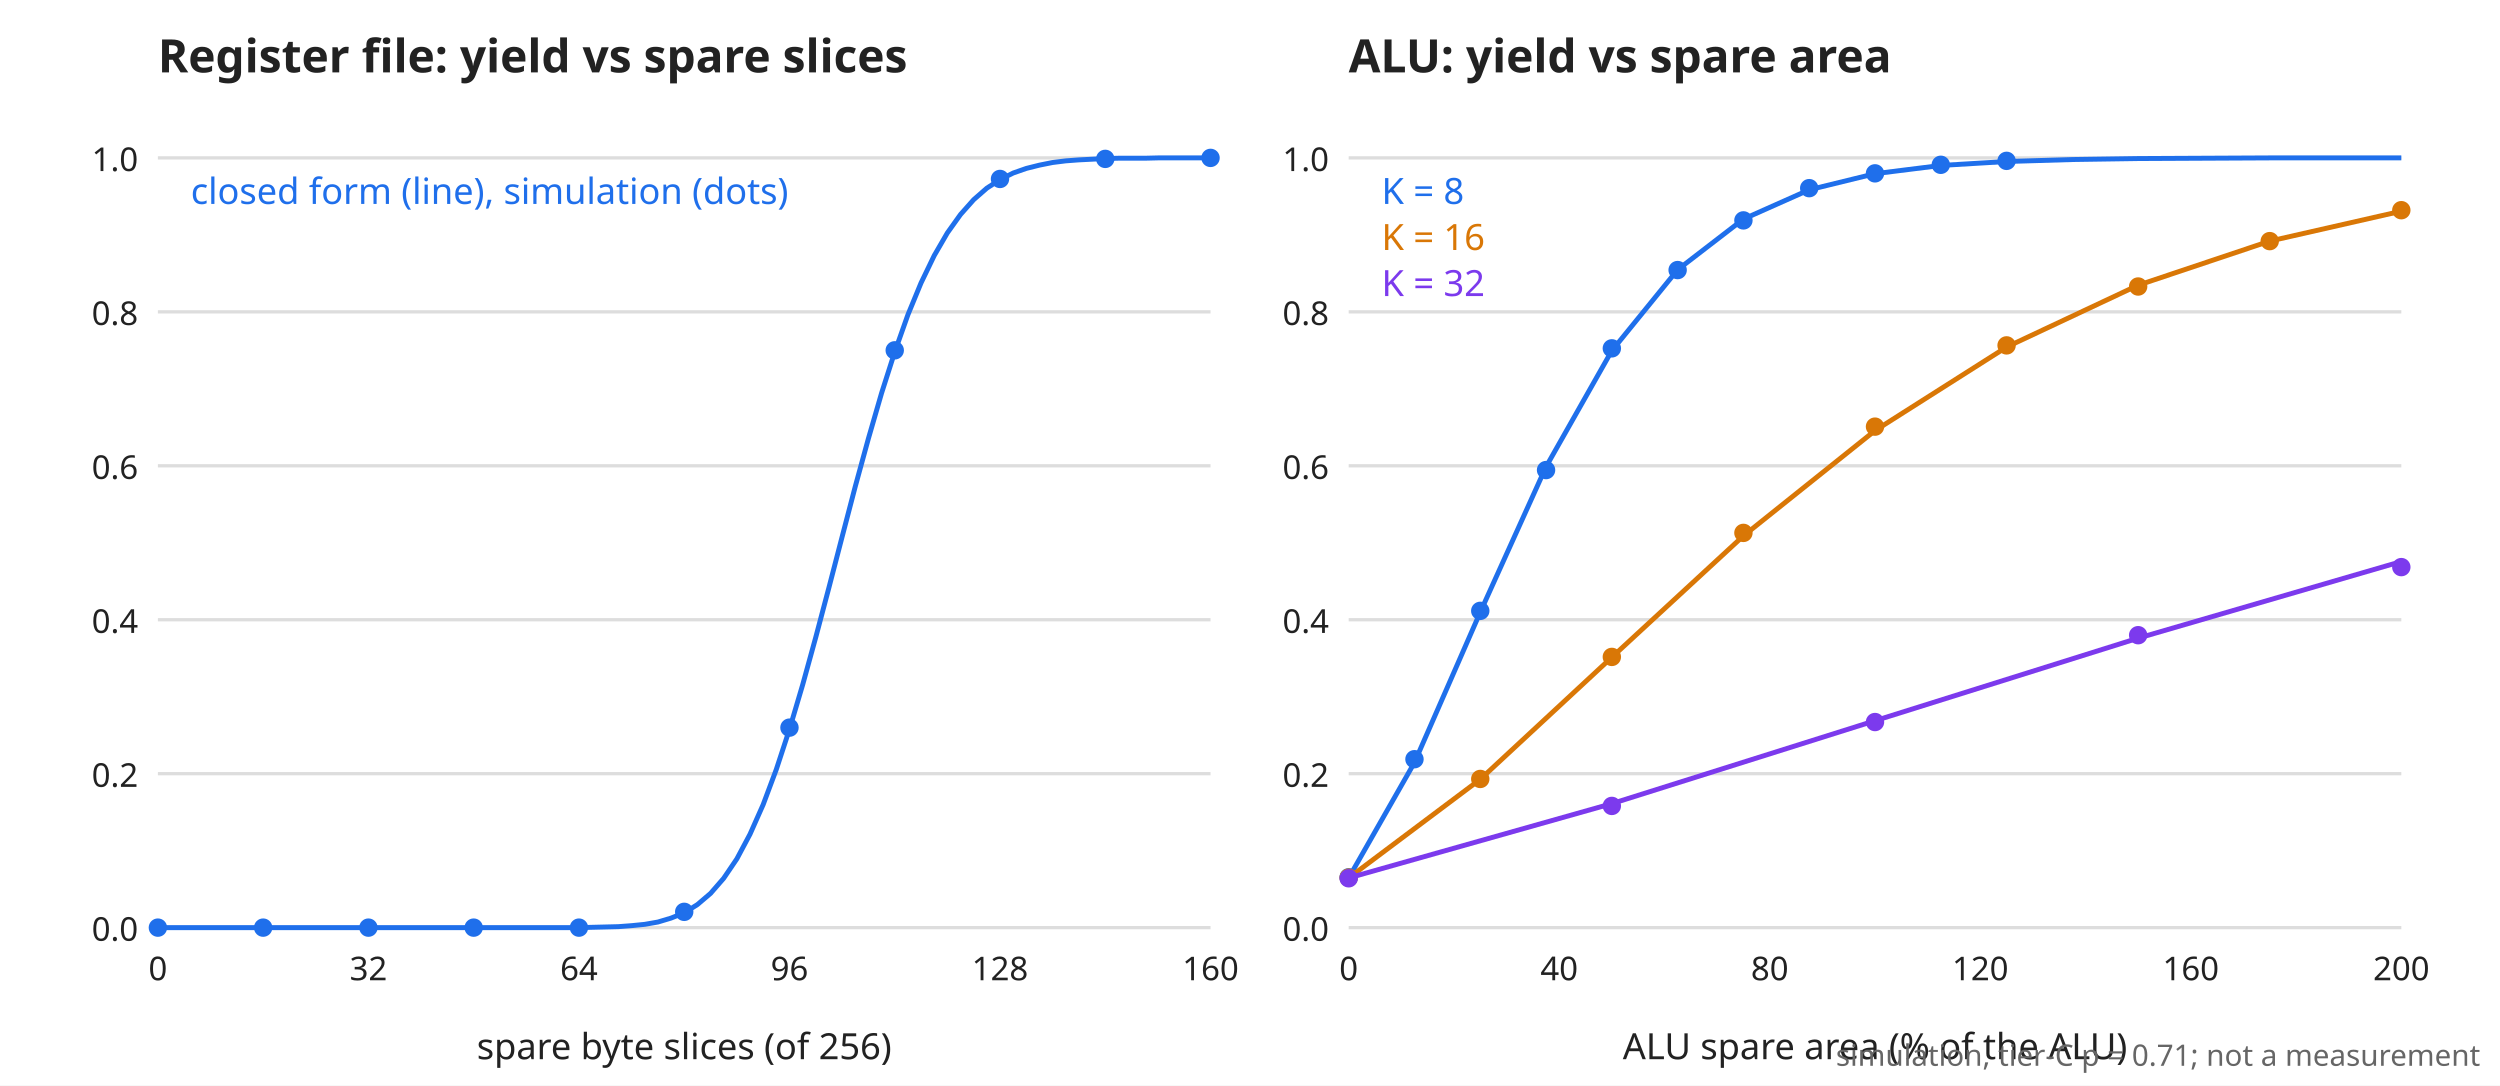
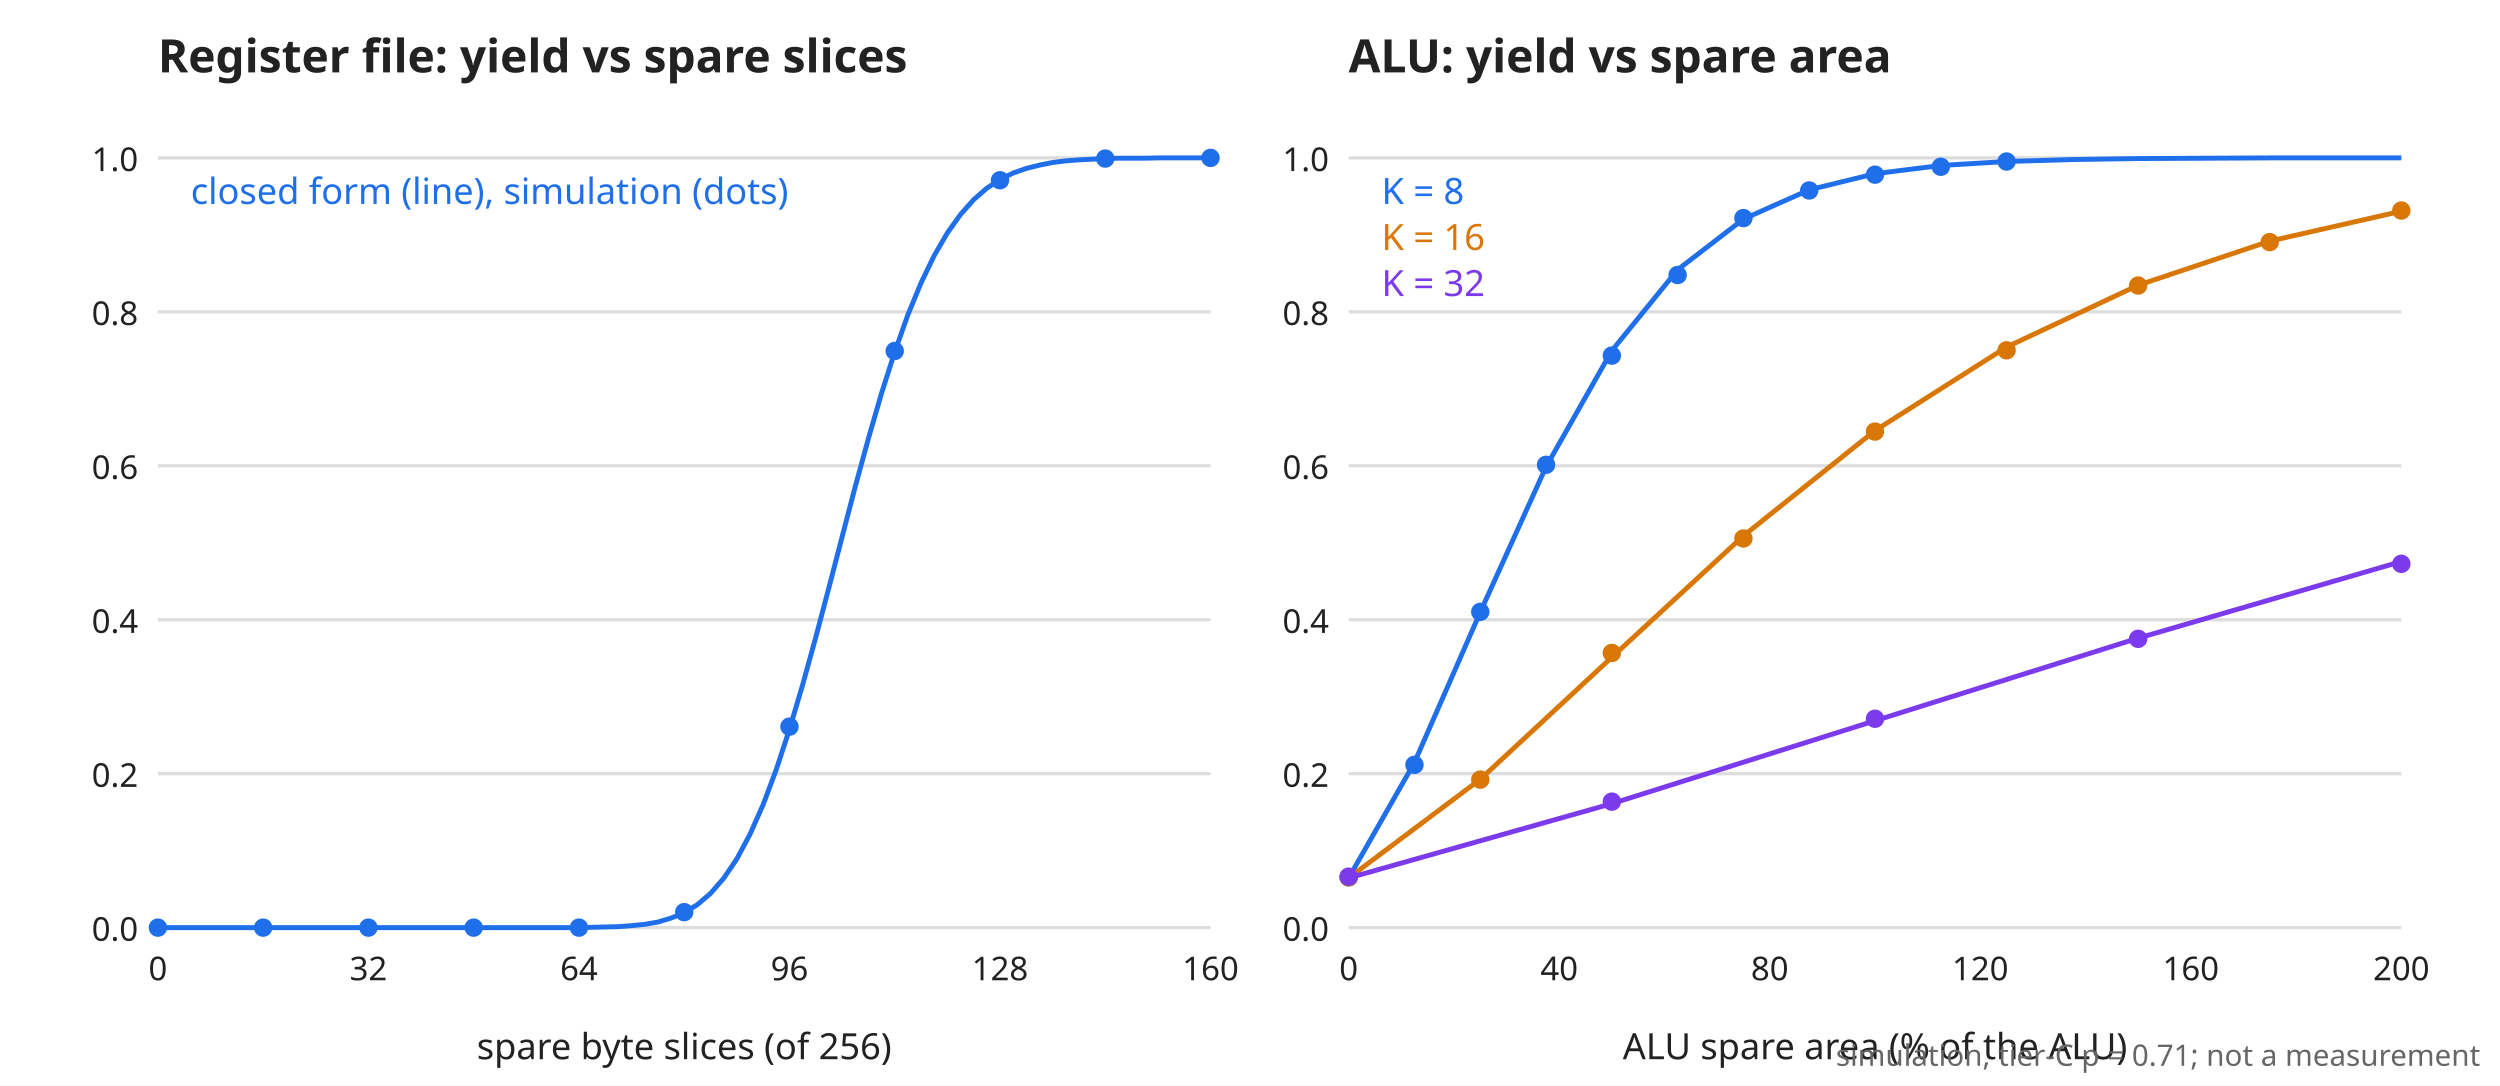
<svg xmlns="http://www.w3.org/2000/svg" viewBox="0 0 760 330" font-family="system-ui, sans-serif">
  <rect width="760" height="330" fill="white" />
  <g fill="#222">
    <text x="48" y="22" font-size="14" font-weight="600">Register file: yield vs spare slices</text>
    <line x1="48" x2="368" y1="282.0" y2="282.0" stroke="#ddd" />
    <text x="42" y="286.0" font-size="10" text-anchor="end">0.0</text>
    <line x1="48" x2="368" y1="235.2" y2="235.2" stroke="#ddd" />
    <text x="42" y="239.2" font-size="10" text-anchor="end">0.2</text>
    <line x1="48" x2="368" y1="188.4" y2="188.4" stroke="#ddd" />
    <text x="42" y="192.4" font-size="10" text-anchor="end">0.4</text>
    <line x1="48" x2="368" y1="141.6" y2="141.6" stroke="#ddd" />
    <text x="42" y="145.6" font-size="10" text-anchor="end">0.6</text>
    <line x1="48" x2="368" y1="94.8" y2="94.8" stroke="#ddd" />
    <text x="42" y="98.8" font-size="10" text-anchor="end">0.8</text>
    <line x1="48" x2="368" y1="48.0" y2="48.0" stroke="#ddd" />
    <text x="42" y="52.0" font-size="10" text-anchor="end">1.0</text>
    <text x="48.0" y="298" font-size="10" text-anchor="middle">0</text>
    <text x="112.0" y="298" font-size="10" text-anchor="middle">32</text>
    <text x="176.0" y="298" font-size="10" text-anchor="middle">64</text>
    <text x="240.0" y="298" font-size="10" text-anchor="middle">96</text>
    <text x="304.0" y="298" font-size="10" text-anchor="middle">128</text>
    <text x="368.0" y="298" font-size="10" text-anchor="middle">160</text>
    <text x="208.0" y="322" font-size="11" text-anchor="middle">spare byte slices (of 256)</text>
    <path d="M48.0,282.0 L52.0,282.0 L56.0,282.0 L60.0,282.0 L64.0,282.0 L68.0,282.0 L72.0,282.0 L76.0,282.0 L80.0,282.0 L84.0,282.0 L88.0,282.0 L92.0,282.0 L96.0,282.0 L100.0,282.0 L104.0,282.0 L108.0,282.0 L112.0,282.0 L116.0,282.0 L120.0,282.0 L124.0,282.0 L128.0,282.0 L132.0,282.0 L136.0,282.0 L140.0,282.0 L144.0,282.0 L148.0,282.0 L152.0,282.0 L156.0,282.0 L160.0,282.0 L164.0,282.0 L168.0,282.0 L172.0,282.0 L176.0,282.0 L180.0,281.9 L184.0,281.8 L188.0,281.7 L192.0,281.4 L196.0,281.0 L200.0,280.3 L204.0,279.1 L208.0,277.5 L212.0,275.0 L216.0,271.6 L220.0,267.0 L224.0,261.1 L228.0,253.6 L232.0,244.6 L236.0,233.9 L240.0,221.7 L244.0,208.2 L248.0,193.7 L252.0,178.6 L256.0,163.2 L260.0,147.9 L264.0,133.3 L268.0,119.5 L272.0,107.0 L276.0,95.7 L280.0,86.0 L284.0,77.7 L288.0,70.8 L292.0,65.2 L296.0,60.7 L300.0,57.2 L304.0,54.6 L308.0,52.6 L312.0,51.2 L316.0,50.2 L320.0,49.4 L324.0,48.9 L328.0,48.6 L332.0,48.4 L336.0,48.2 L340.0,48.1 L344.0,48.1 L348.0,48.1 L352.0,48.0 L356.0,48.0 L360.0,48.0 L364.0,48.0 L368.0,48.0" fill="none" stroke="#1f6feb" stroke-width="1.5" />
    <circle cx="48.0" cy="282.0" r="2.8" fill="#1f6feb" />
    <circle cx="80.0" cy="282.0" r="2.8" fill="#1f6feb" />
    <circle cx="112.0" cy="282.0" r="2.8" fill="#1f6feb" />
    <circle cx="144.0" cy="282.0" r="2.8" fill="#1f6feb" />
    <circle cx="176.0" cy="282.0" r="2.8" fill="#1f6feb" />
-     <circle cx="208.0" cy="277.2" r="2.8" fill="#1f6feb" />
-     <circle cx="240.0" cy="221.2" r="2.8" fill="#1f6feb" />
-     <circle cx="272.0" cy="106.5" r="2.8" fill="#1f6feb" />
-     <circle cx="304.0" cy="54.4" r="2.8" fill="#1f6feb" />
-     <circle cx="336.0" cy="48.3" r="2.8" fill="#1f6feb" />
+     <circle cx="208.0" cy="277.3" r="2.8" fill="#1f6feb" />
+     <circle cx="240.0" cy="220.9" r="2.8" fill="#1f6feb" />
+     <circle cx="272.0" cy="106.7" r="2.8" fill="#1f6feb" />
+     <circle cx="304.0" cy="54.8" r="2.8" fill="#1f6feb" />
+     <circle cx="336.0" cy="48.2" r="2.8" fill="#1f6feb" />
    <circle cx="368.0" cy="48.0" r="2.8" fill="#1f6feb" />
    <text x="58" y="62" font-size="11" fill="#1f6feb">closed form (line), simulation (dots)</text>
    <text x="410" y="22" font-size="14" font-weight="600">ALU: yield vs spare area</text>
    <line x1="410" x2="730" y1="282.0" y2="282.0" stroke="#ddd" />
    <text x="404" y="286.0" font-size="10" text-anchor="end">0.0</text>
    <line x1="410" x2="730" y1="235.2" y2="235.2" stroke="#ddd" />
    <text x="404" y="239.2" font-size="10" text-anchor="end">0.2</text>
    <line x1="410" x2="730" y1="188.4" y2="188.4" stroke="#ddd" />
    <text x="404" y="192.4" font-size="10" text-anchor="end">0.4</text>
    <line x1="410" x2="730" y1="141.6" y2="141.6" stroke="#ddd" />
    <text x="404" y="145.6" font-size="10" text-anchor="end">0.6</text>
    <line x1="410" x2="730" y1="94.8" y2="94.8" stroke="#ddd" />
    <text x="404" y="98.8" font-size="10" text-anchor="end">0.8</text>
    <line x1="410" x2="730" y1="48.0" y2="48.0" stroke="#ddd" />
    <text x="404" y="52.0" font-size="10" text-anchor="end">1.0</text>
    <text x="410.0" y="298" font-size="10" text-anchor="middle">0</text>
    <text x="474.0" y="298" font-size="10" text-anchor="middle">40</text>
    <text x="538.0" y="298" font-size="10" text-anchor="middle">80</text>
    <text x="602.0" y="298" font-size="10" text-anchor="middle">120</text>
    <text x="666.0" y="298" font-size="10" text-anchor="middle">160</text>
    <text x="730.0" y="298" font-size="10" text-anchor="middle">200</text>
    <text x="570.0" y="322" font-size="11" text-anchor="middle">ALU spare area (% of the ALU)</text>
    <path d="M410.0,266.9 L430.0,231.8 L450.0,186.1 L470.0,141.9 L490.0,106.6 L510.0,82.0 L530.0,66.6 L550.0,57.7 L570.0,52.8 L590.0,50.3 L610.0,49.1 L630.0,48.5 L650.0,48.2 L670.0,48.1 L690.0,48.0 L710.0,48.0 L730.0,48.0" fill="none" stroke="#1f6feb" stroke-width="1.5" />
    <circle cx="410.0" cy="266.7" r="2.8" fill="#1f6feb" />
-     <circle cx="430.0" cy="230.8" r="2.8" fill="#1f6feb" />
-     <circle cx="450.0" cy="185.7" r="2.8" fill="#1f6feb" />
-     <circle cx="470.0" cy="142.9" r="2.8" fill="#1f6feb" />
-     <circle cx="490.0" cy="105.9" r="2.8" fill="#1f6feb" />
-     <circle cx="510.0" cy="82.1" r="2.8" fill="#1f6feb" />
-     <circle cx="530.0" cy="67.0" r="2.8" fill="#1f6feb" />
-     <circle cx="550.0" cy="57.2" r="2.8" fill="#1f6feb" />
-     <circle cx="570.0" cy="52.7" r="2.8" fill="#1f6feb" />
-     <circle cx="590.0" cy="50.1" r="2.8" fill="#1f6feb" />
-     <circle cx="610.0" cy="48.9" r="2.8" fill="#1f6feb" />
+     <circle cx="430.0" cy="232.5" r="2.8" fill="#1f6feb" />
+     <circle cx="450.0" cy="186.0" r="2.8" fill="#1f6feb" />
+     <circle cx="470.0" cy="141.3" r="2.8" fill="#1f6feb" />
+     <circle cx="490.0" cy="108.1" r="2.8" fill="#1f6feb" />
+     <circle cx="510.0" cy="83.6" r="2.8" fill="#1f6feb" />
+     <circle cx="530.0" cy="66.3" r="2.8" fill="#1f6feb" />
+     <circle cx="550.0" cy="57.9" r="2.8" fill="#1f6feb" />
+     <circle cx="570.0" cy="53.1" r="2.8" fill="#1f6feb" />
+     <circle cx="590.0" cy="50.7" r="2.8" fill="#1f6feb" />
+     <circle cx="610.0" cy="49.1" r="2.8" fill="#1f6feb" />
    <path d="M410.0,266.9 L450.0,236.9 L490.0,199.8 L530.0,162.9 L570.0,130.9 L610.0,105.5 L650.0,86.7 L690.0,73.3 L730.0,64.2" fill="none" stroke="#d97706" stroke-width="1.5" />
-     <circle cx="410.0" cy="266.8" r="2.8" fill="#d97706" />
-     <circle cx="450.0" cy="236.8" r="2.8" fill="#d97706" />
-     <circle cx="490.0" cy="199.7" r="2.8" fill="#d97706" />
-     <circle cx="530.0" cy="162.0" r="2.8" fill="#d97706" />
-     <circle cx="570.0" cy="129.7" r="2.8" fill="#d97706" />
-     <circle cx="610.0" cy="105.0" r="2.8" fill="#d97706" />
-     <circle cx="650.0" cy="87.1" r="2.8" fill="#d97706" />
-     <circle cx="690.0" cy="73.3" r="2.8" fill="#d97706" />
-     <circle cx="730.0" cy="63.9" r="2.8" fill="#d97706" />
+     <circle cx="410.0" cy="266.7" r="2.8" fill="#d97706" />
+     <circle cx="450.0" cy="237.0" r="2.8" fill="#d97706" />
+     <circle cx="490.0" cy="198.5" r="2.8" fill="#d97706" />
+     <circle cx="530.0" cy="163.7" r="2.8" fill="#d97706" />
+     <circle cx="570.0" cy="131.2" r="2.8" fill="#d97706" />
+     <circle cx="610.0" cy="106.5" r="2.8" fill="#d97706" />
+     <circle cx="650.0" cy="86.8" r="2.8" fill="#d97706" />
+     <circle cx="690.0" cy="73.6" r="2.8" fill="#d97706" />
+     <circle cx="730.0" cy="64.0" r="2.8" fill="#d97706" />
    <path d="M410.0,266.9 L490.0,244.3 L570.0,219.1 L650.0,194.0 L730.0,170.7" fill="none" stroke="#7c3aed" stroke-width="1.5" />
-     <circle cx="410.0" cy="267.0" r="2.8" fill="#7c3aed" />
-     <circle cx="490.0" cy="245.0" r="2.8" fill="#7c3aed" />
-     <circle cx="570.0" cy="219.5" r="2.8" fill="#7c3aed" />
-     <circle cx="650.0" cy="193.1" r="2.8" fill="#7c3aed" />
-     <circle cx="730.0" cy="172.4" r="2.8" fill="#7c3aed" />
+     <circle cx="410.0" cy="266.5" r="2.8" fill="#7c3aed" />
+     <circle cx="490.0" cy="243.7" r="2.8" fill="#7c3aed" />
+     <circle cx="570.0" cy="218.5" r="2.8" fill="#7c3aed" />
+     <circle cx="650.0" cy="194.2" r="2.8" fill="#7c3aed" />
+     <circle cx="730.0" cy="171.4" r="2.8" fill="#7c3aed" />
    <text x="420" y="62" font-size="11" fill="#1f6feb">K = 8</text>
    <text x="420" y="76" font-size="11" fill="#d97706">K = 16</text>
    <text x="420" y="90" font-size="11" fill="#7c3aed">K = 32</text>
  </g>
  <text x="754" y="324" font-size="9" text-anchor="end" fill="#666">simulation, tier-C p = 0.71; not a measurement</text>
</svg>
